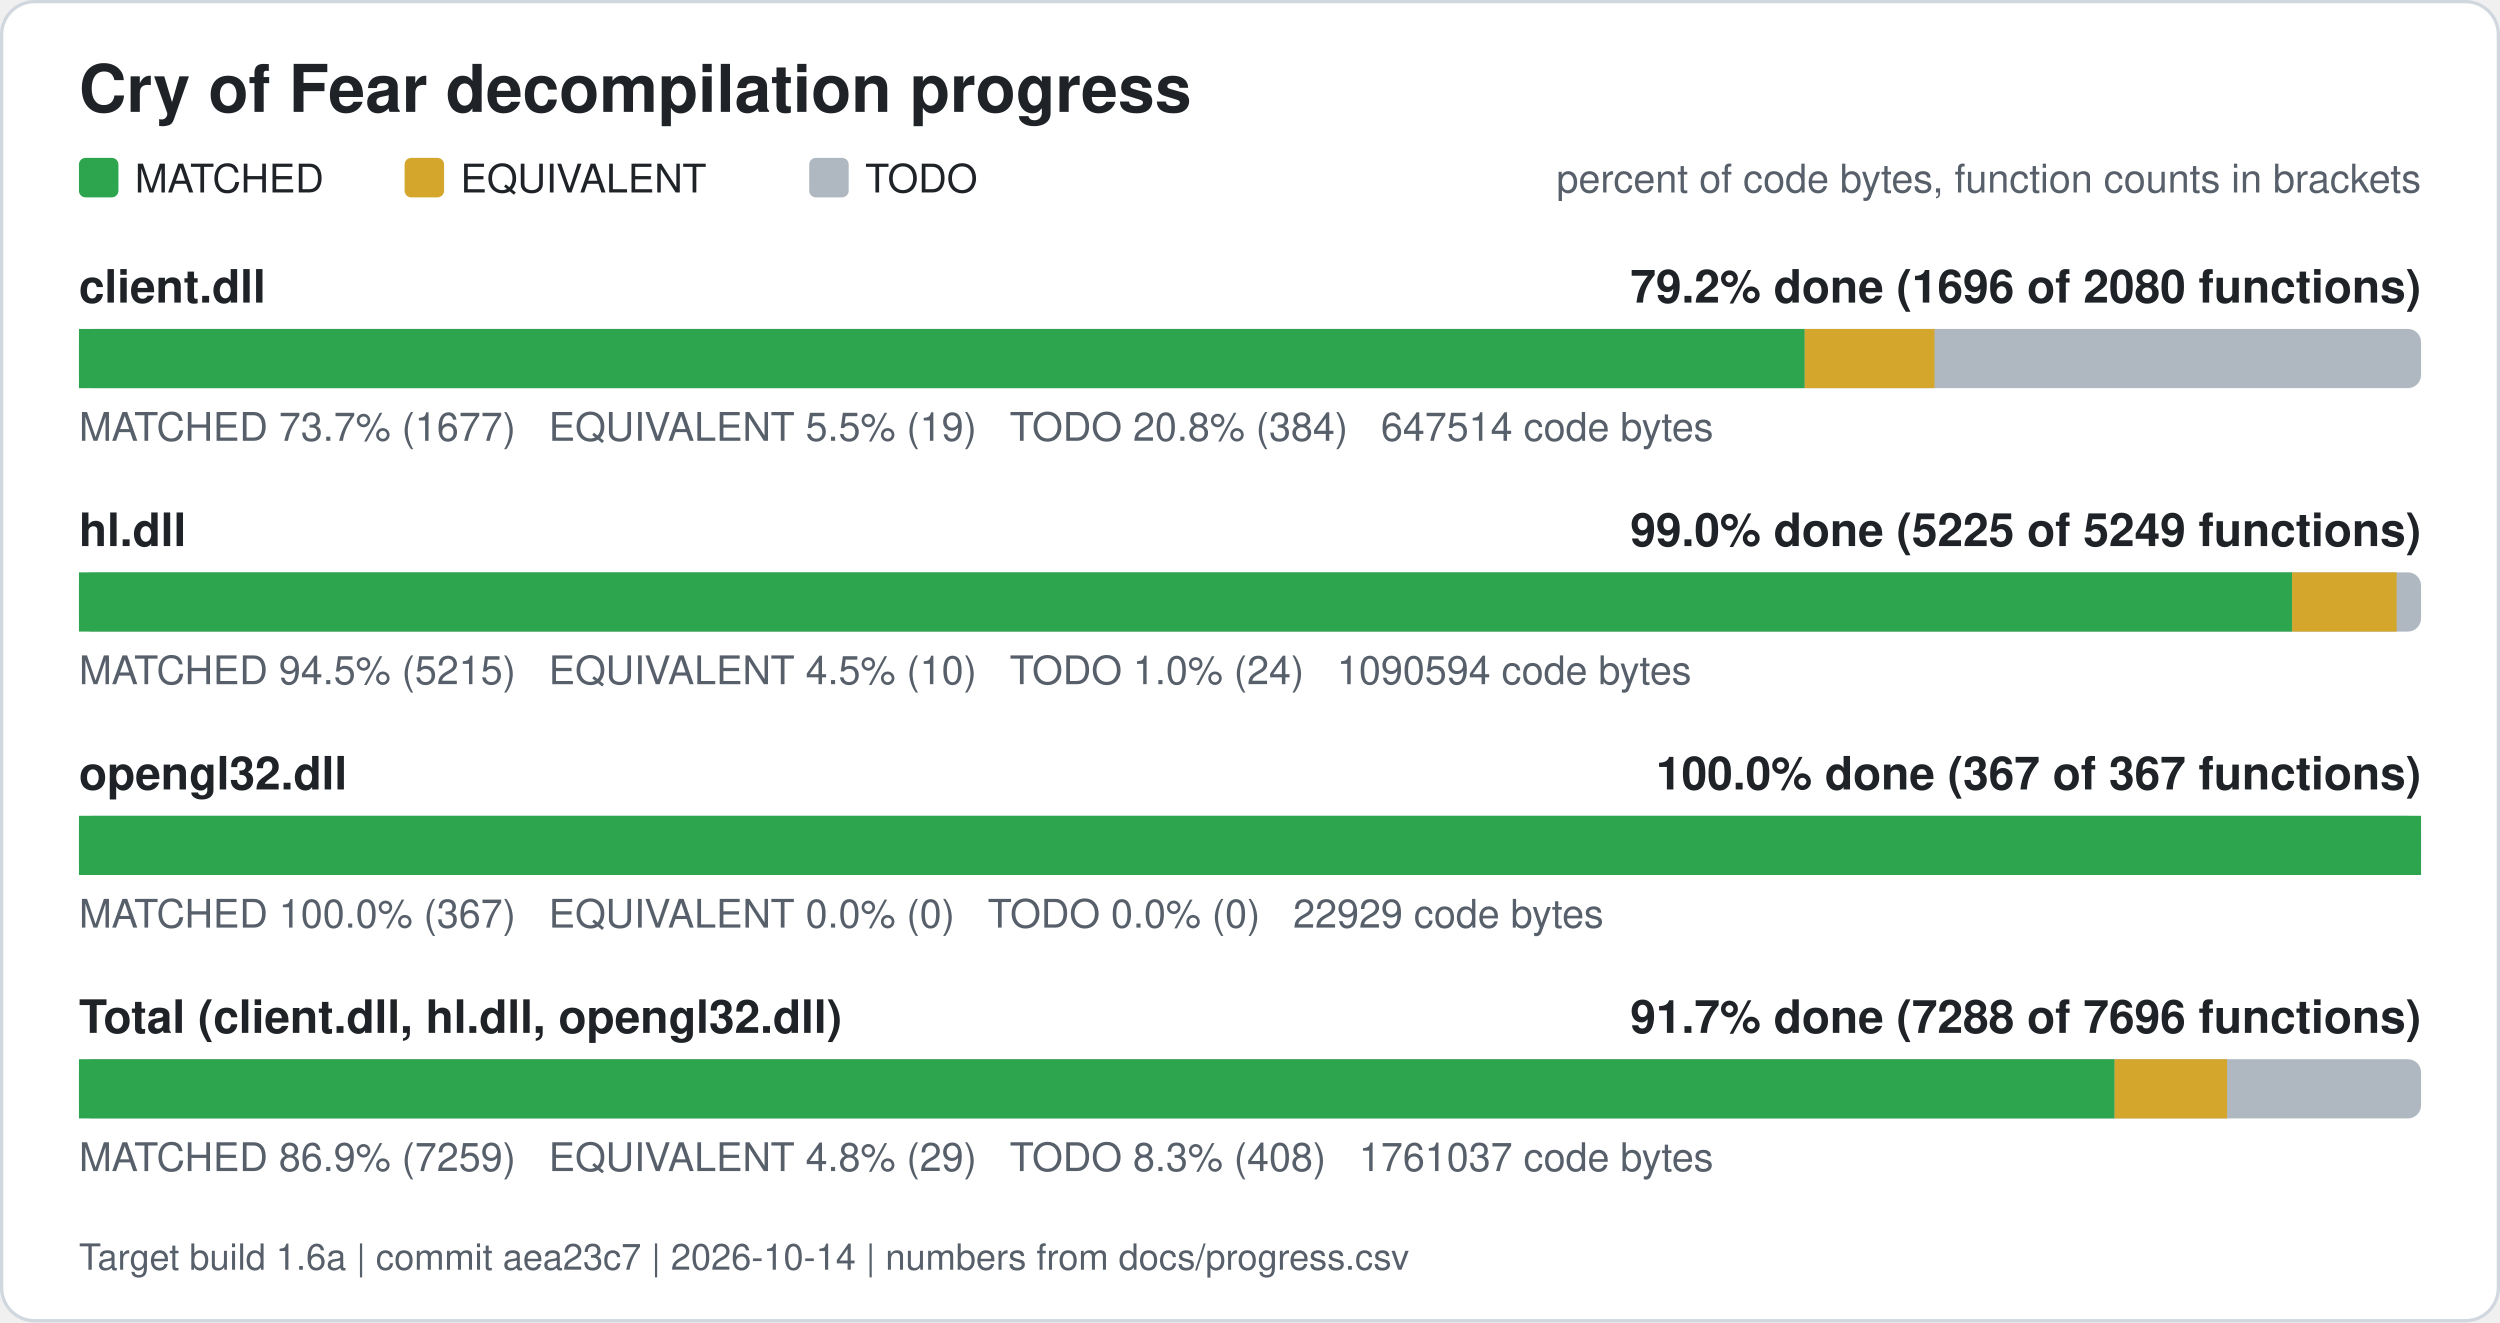
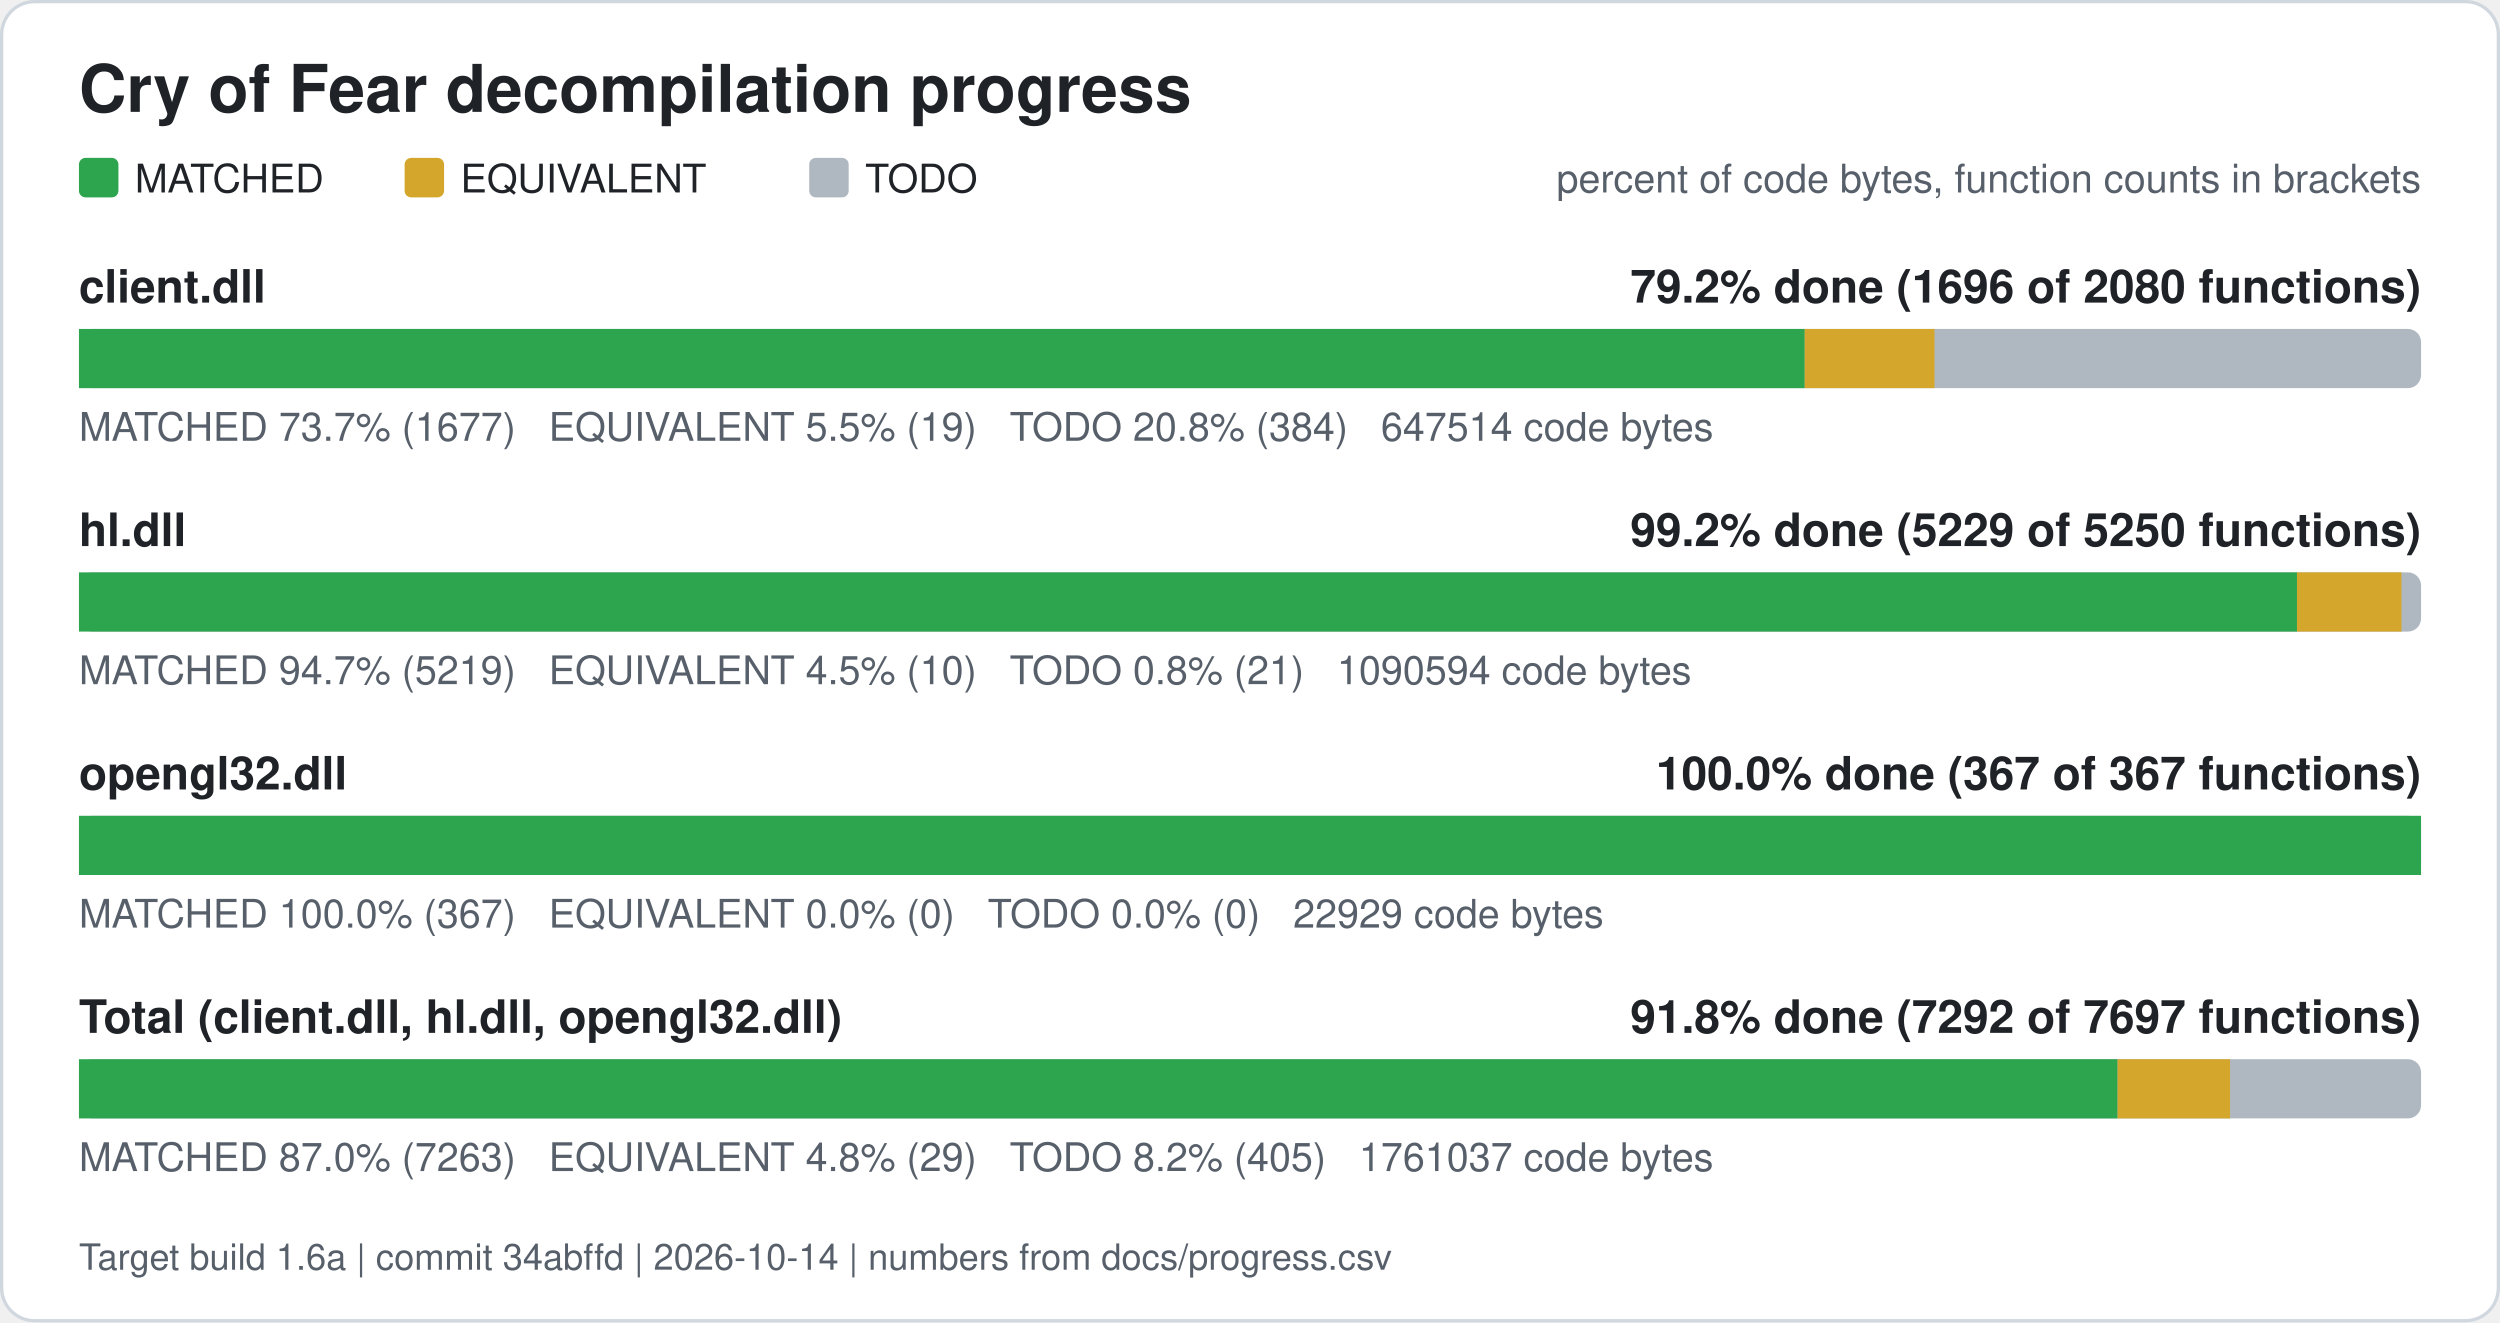
<svg xmlns="http://www.w3.org/2000/svg" width="760" height="402" viewBox="0 0 760 402" role="img" aria-label="Cry of Fear decompilation progress">
  <rect x="0.5" y="0.5" width="759" height="401" rx="10" fill="#ffffff" stroke="#d0d7de" />
  <text x="24" y="34" font-family="Segoe UI, Helvetica, Arial, sans-serif" font-size="20" font-weight="600" fill="#1f2328">Cry of Fear decompilation progress</text>
  <rect x="24" y="48" width="12" height="12" rx="2" fill="#2da44e" />
  <text x="41" y="58.5" font-family="Segoe UI, Helvetica, Arial, sans-serif" font-size="12" fill="#1f2328">MATCHED</text>
  <rect x="123" y="48" width="12" height="12" rx="2" fill="#d4a72c" />
  <text x="140" y="58.5" font-family="Segoe UI, Helvetica, Arial, sans-serif" font-size="12" fill="#1f2328">EQUIVALENT</text>
  <rect x="246" y="48" width="12" height="12" rx="2" fill="#afb8c1" />
  <text x="263" y="58.5" font-family="Segoe UI, Helvetica, Arial, sans-serif" font-size="12" fill="#1f2328">TODO</text>
  <text x="736" y="58.5" font-family="Segoe UI, Helvetica, Arial, sans-serif" font-size="12" fill="#57606a" text-anchor="end">percent of code bytes, function counts in brackets</text>
  <text x="24" y="92" font-family="Segoe UI, Helvetica, Arial, sans-serif" font-size="14" font-weight="600" fill="#1f2328">client.dll</text>
  <text x="736" y="92" font-family="Segoe UI, Helvetica, Arial, sans-serif" font-size="14" font-weight="600" fill="#1f2328" text-anchor="end">79.2% done (1696 of 2080 functions)</text>
  <rect x="24" y="100" width="712" height="18" rx="4" fill="#afb8c1" />
  <rect x="24.00" y="100" width="524.63" height="18" fill="#2da44e" />
  <rect x="548.63" y="100" width="39.45" height="18" fill="#d4a72c" />
  <text x="24" y="134" font-family="Segoe UI, Helvetica, Arial, sans-serif" font-size="12" fill="#57606a" xml:space="preserve">MATCHED 73.7% (1677)   EQUIVALENT 5.5% (19)   TODO 20.8% (384)   647514 code bytes</text>
  <text x="24" y="166" font-family="Segoe UI, Helvetica, Arial, sans-serif" font-size="14" font-weight="600" fill="#1f2328">hl.dll</text>
-   <text x="736" y="166" font-family="Segoe UI, Helvetica, Arial, sans-serif" font-size="14" font-weight="600" fill="#1f2328" text-anchor="end">99.0% done (5225 of 5249 functions)</text>
+   <text x="736" y="166" font-family="Segoe UI, Helvetica, Arial, sans-serif" font-size="14" font-weight="600" fill="#1f2328" text-anchor="end">99.2% done (5229 of 5250 functions)</text>
  <rect x="24" y="174" width="712" height="18" rx="4" fill="#afb8c1" />
-   <rect x="24.00" y="174" width="672.81" height="18" fill="#2da44e" />
-   <rect x="696.81" y="174" width="31.77" height="18" fill="#d4a72c" />
-   <text x="24" y="208" font-family="Segoe UI, Helvetica, Arial, sans-serif" font-size="12" fill="#57606a" xml:space="preserve">MATCHED 94.5% (5215)   EQUIVALENT 4.5% (10)   TODO 1.0% (24)   1090594 code bytes</text>
+   <rect x="24.00" y="174" width="674.28" height="18" fill="#2da44e" />
+   <rect x="698.28" y="174" width="31.77" height="18" fill="#d4a72c" />
+   <text x="24" y="208" font-family="Segoe UI, Helvetica, Arial, sans-serif" font-size="12" fill="#57606a" xml:space="preserve">MATCHED 94.7% (5219)   EQUIVALENT 4.5% (10)   TODO 0.8% (21)   1090594 code bytes</text>
  <text x="24" y="240" font-family="Segoe UI, Helvetica, Arial, sans-serif" font-size="14" font-weight="600" fill="#1f2328">opengl32.dll</text>
  <text x="736" y="240" font-family="Segoe UI, Helvetica, Arial, sans-serif" font-size="14" font-weight="600" fill="#1f2328" text-anchor="end">100.0% done (367 of 367 functions)</text>
  <rect x="24" y="248" width="712" height="18" rx="4" fill="#afb8c1" />
  <rect x="24.00" y="248" width="712.00" height="18" fill="#2da44e" />
  <text x="24" y="282" font-family="Segoe UI, Helvetica, Arial, sans-serif" font-size="12" fill="#57606a" xml:space="preserve">MATCHED 100.0% (367)   EQUIVALENT 0.0% (0)   TODO 0.0% (0)   22929 code bytes</text>
  <text x="24" y="314" font-family="Segoe UI, Helvetica, Arial, sans-serif" font-size="14" font-weight="600" fill="#1f2328">Total (client.dll, hl.dll, opengl32.dll)</text>
-   <text x="736" y="314" font-family="Segoe UI, Helvetica, Arial, sans-serif" font-size="14" font-weight="600" fill="#1f2328" text-anchor="end">91.7% done (7288 of 7696 functions)</text>
+   <text x="736" y="314" font-family="Segoe UI, Helvetica, Arial, sans-serif" font-size="14" font-weight="600" fill="#1f2328" text-anchor="end">91.8% done (7292 of 7697 functions)</text>
  <rect x="24" y="322" width="712" height="18" rx="4" fill="#afb8c1" />
-   <rect x="24.00" y="322" width="618.84" height="18" fill="#2da44e" />
-   <rect x="642.84" y="322" width="34.18" height="18" fill="#d4a72c" />
-   <text x="24" y="356" font-family="Segoe UI, Helvetica, Arial, sans-serif" font-size="12" fill="#57606a" xml:space="preserve">MATCHED 86.9% (7259)   EQUIVALENT 4.8% (29)   TODO 8.3% (408)   1761037 code bytes</text>
-   <text x="24" y="386" font-family="Segoe UI, Helvetica, Arial, sans-serif" font-size="11" fill="#57606a">Target build 1.6a | commit aea23c7 | 2026-10-14 | numbers from docs/progress.csv</text>
+   <rect x="24.00" y="322" width="619.75" height="18" fill="#2da44e" />
+   <rect x="643.75" y="322" width="34.18" height="18" fill="#d4a72c" />
+   <text x="24" y="356" font-family="Segoe UI, Helvetica, Arial, sans-serif" font-size="12" fill="#57606a" xml:space="preserve">MATCHED 87.0% (7263)   EQUIVALENT 4.8% (29)   TODO 8.2% (405)   1761037 code bytes</text>
+   <text x="24" y="386" font-family="Segoe UI, Helvetica, Arial, sans-serif" font-size="11" fill="#57606a">Target build 1.6a | commit 34abffd | 2026-10-14 | numbers from docs/progress.csv</text>
</svg>
